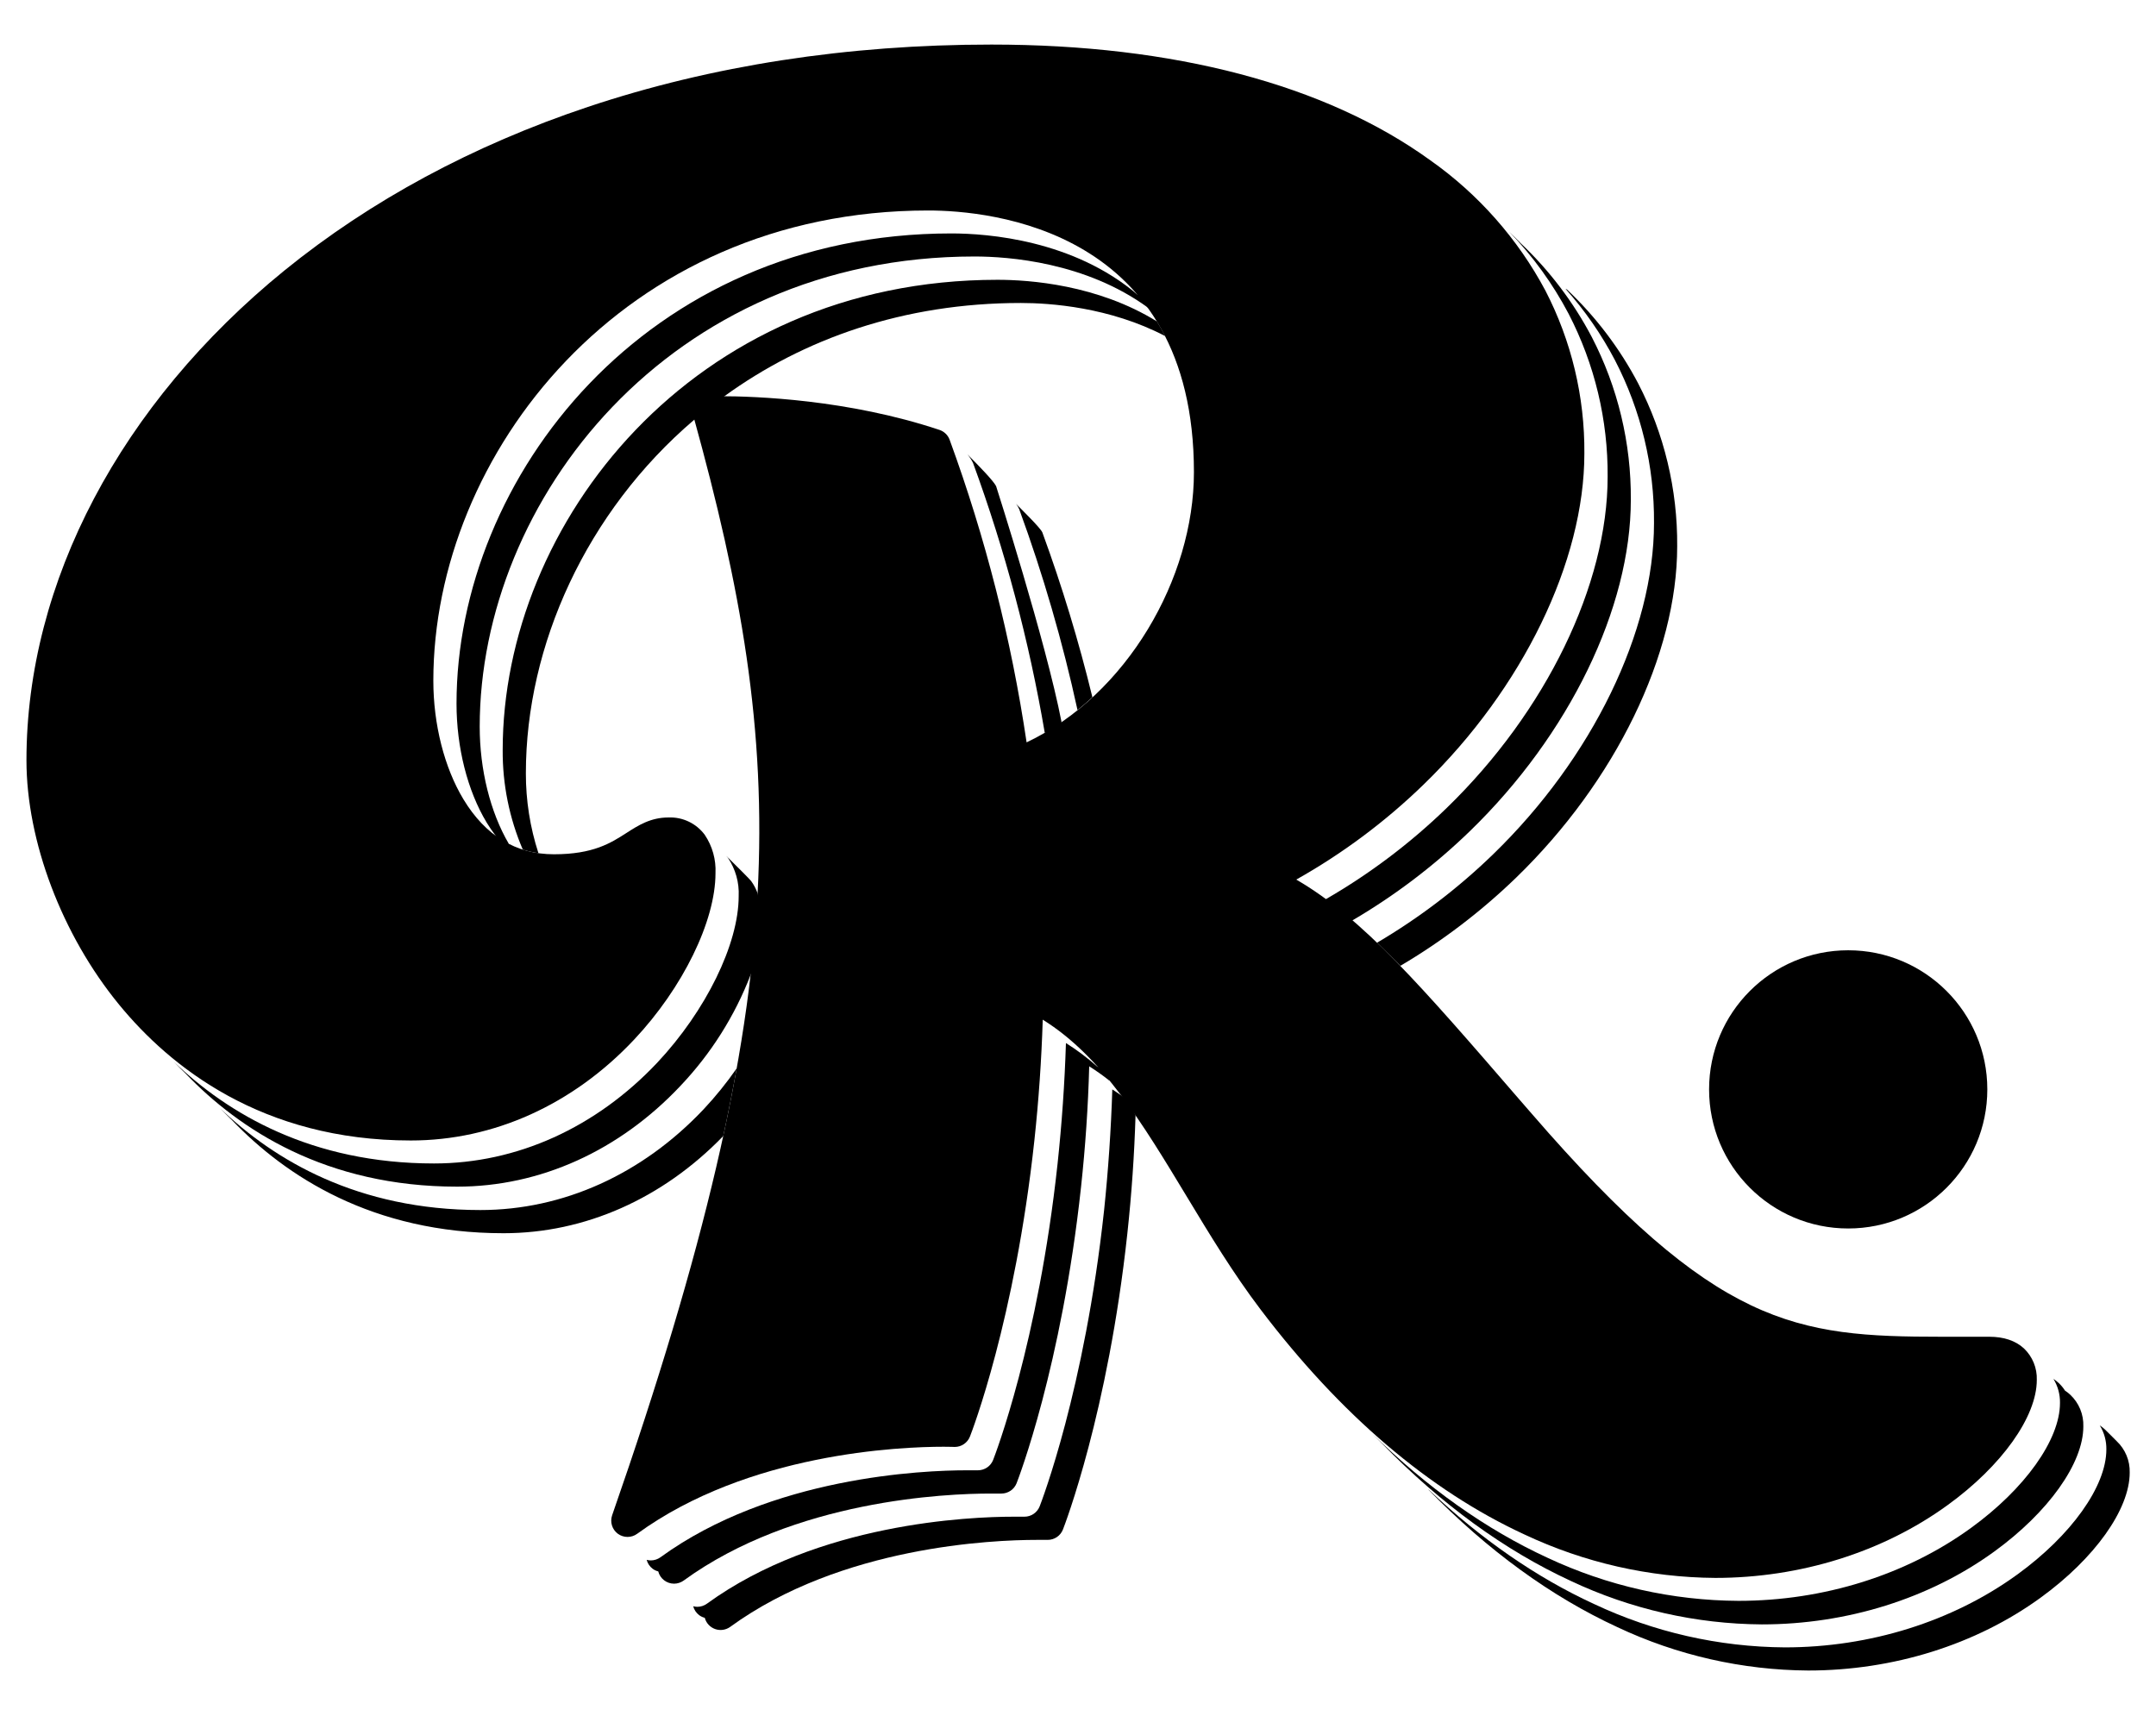
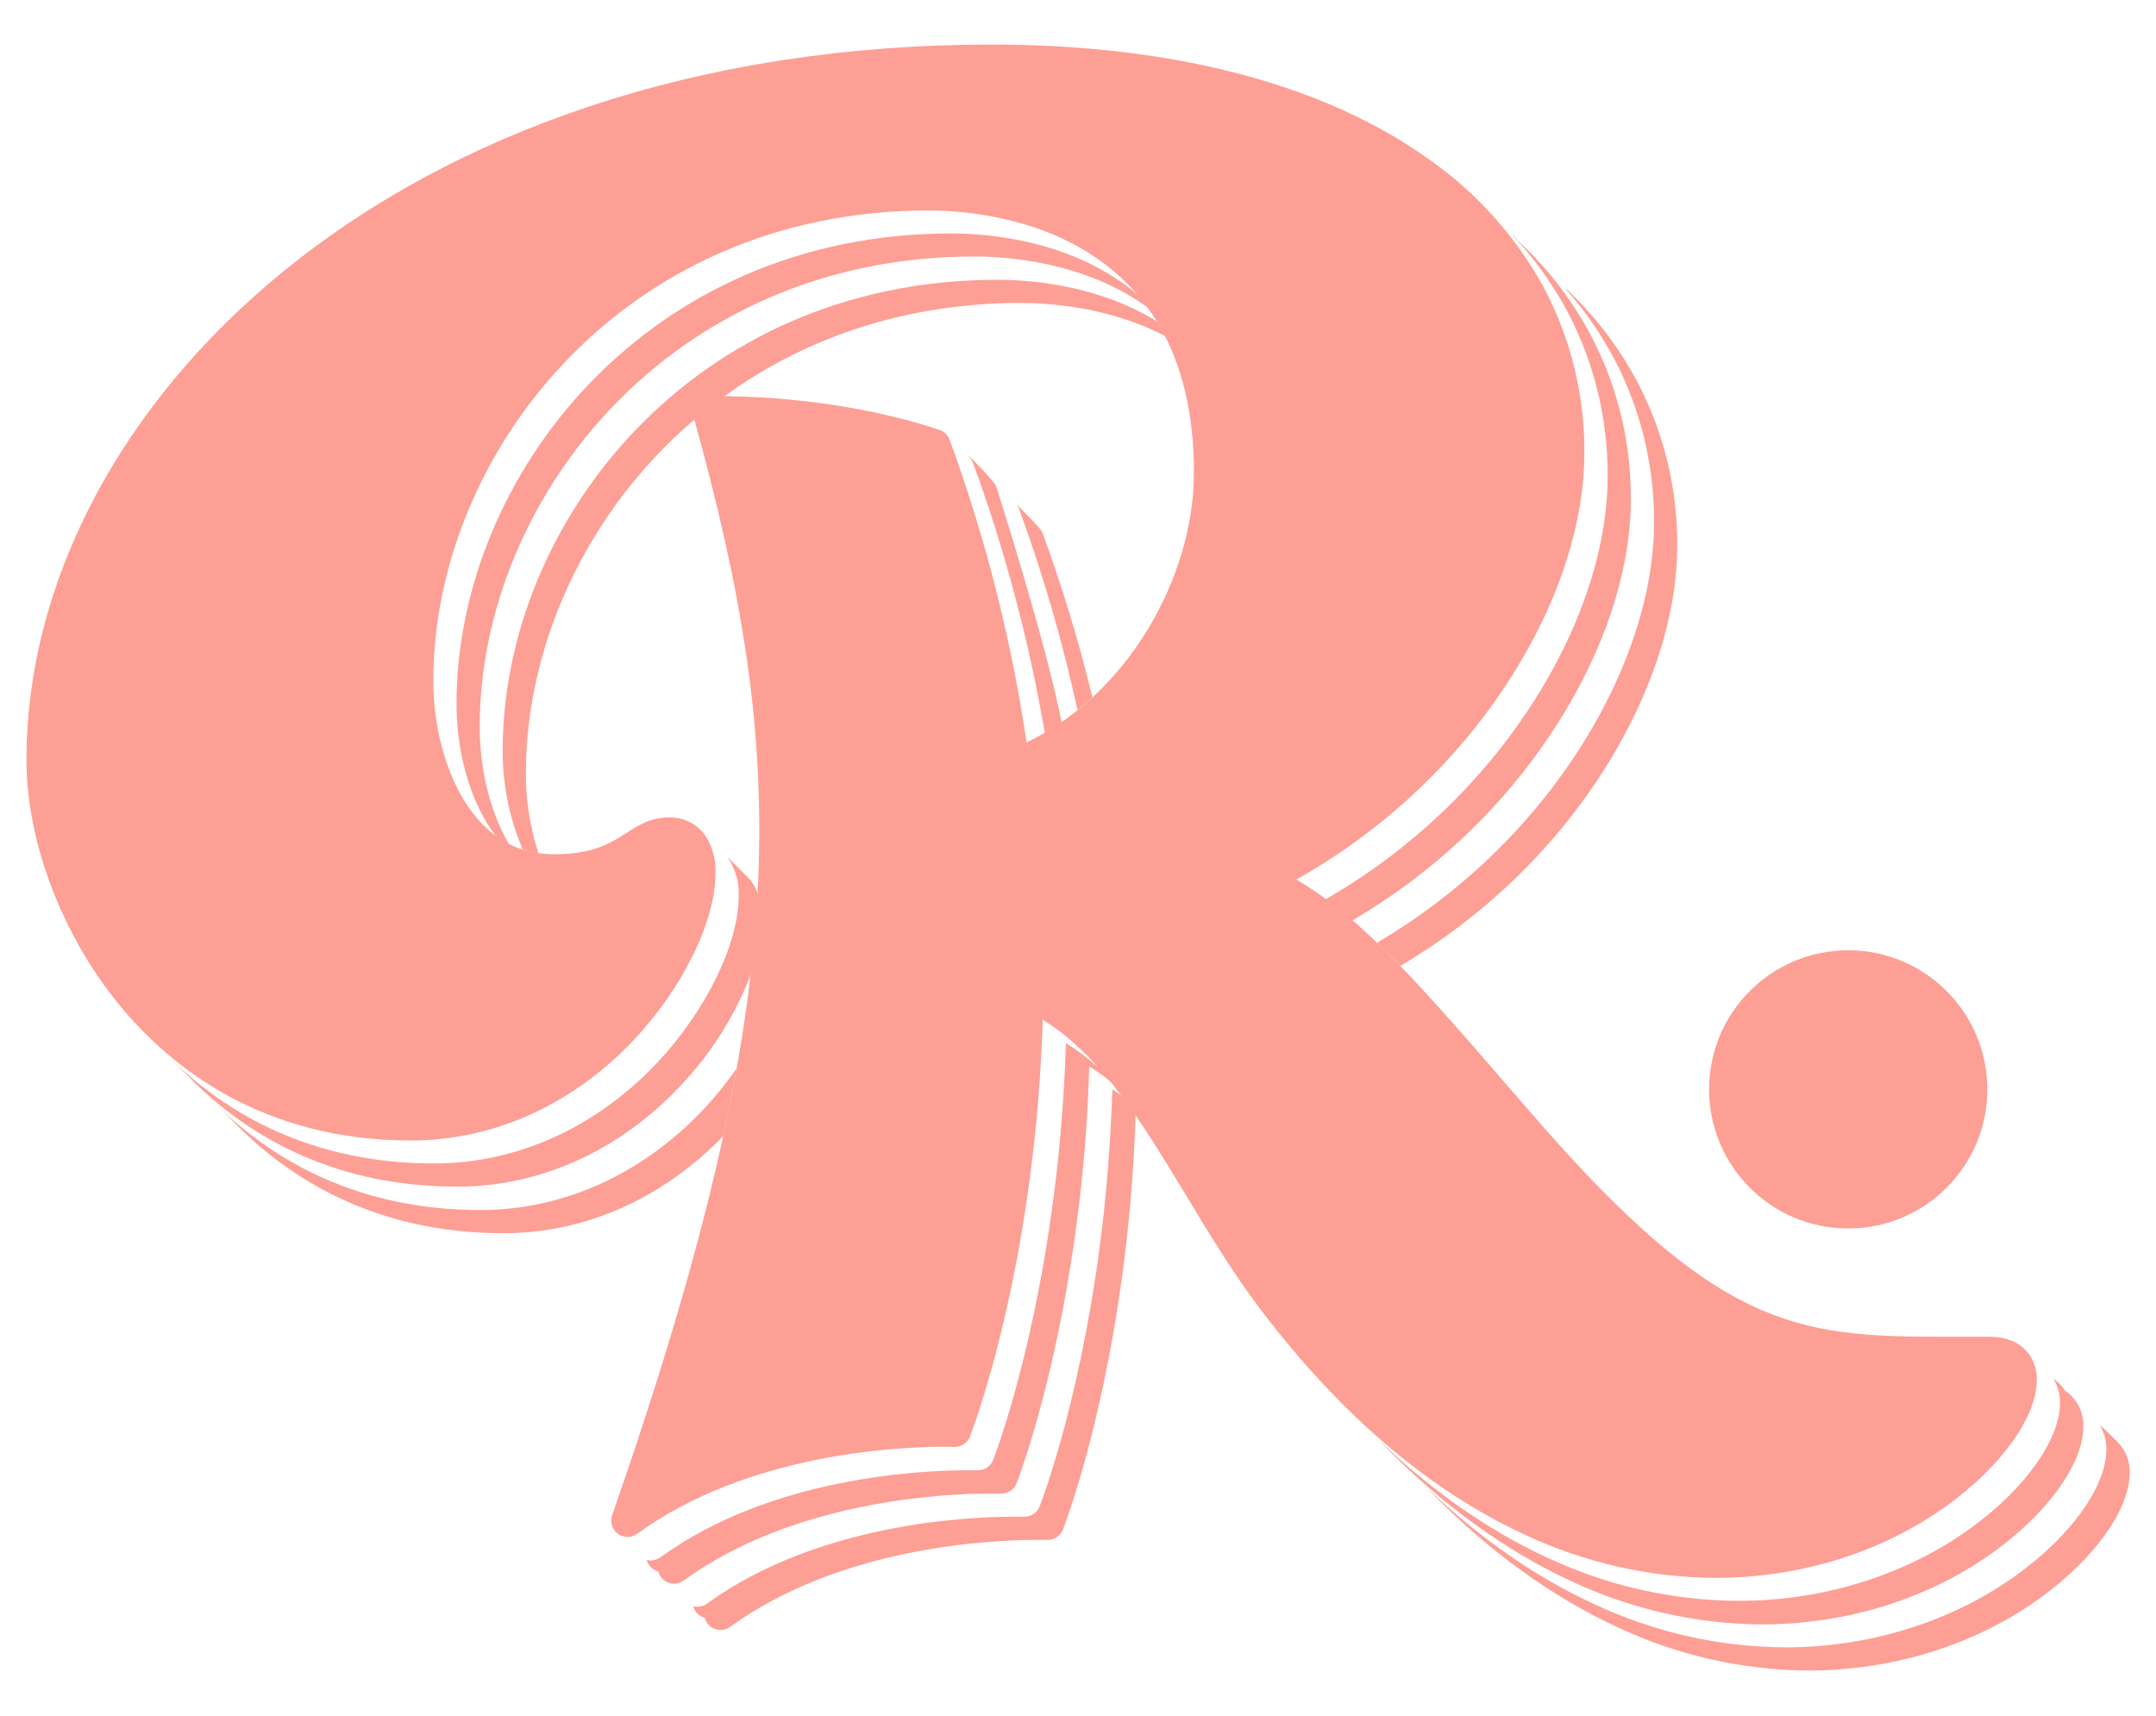
<svg xmlns="http://www.w3.org/2000/svg" viewBox="0 0 527.24 419.53">
-   <path d="M177.15,96.9c19.3-14,43.79-22.8,72.5-22.8,7.11,0,21.71,1,35.28,8.09-.63-1.24-1.3-2.43-2-3.57-14.52-9-31.19-10.19-39-10.19-74.74,0-121,59.7-121,115a60.82,60.82,0,0,0,4.92,24.36,23.82,23.82,0,0,0,3.82.86,62.83,62.83,0,0,1-3.07-19.55c0-31.27,14.79-63.94,41.15-86.43Z" />
-   <path d="M394.93,88.09a85.13,85.13,0,0,1,9.55,39.84c0,26.42-15.07,57.46-39.34,81a150.46,150.46,0,0,1-28.39,21.63c1.4,1.35,5.71,5.65,5.71,5.65a151.16,151.16,0,0,0,28.35-21.61c24.27-23.54,39.34-54.58,39.34-81a85.13,85.13,0,0,0-9.55-39.84,87.78,87.78,0,0,0-17.39-22.94,1.33,1.33,0,0,0-.36-.17A86.33,86.33,0,0,1,394.93,88.09Z" />
-   <path d="M263.5,173.66q1.88-1.5,3.64-3.14a374.67,374.67,0,0,0-12.23-40.29c-.4-1.08-5.55-6.08-6.44-7a5.69,5.69,0,0,1,.77,1.3A375.13,375.13,0,0,1,263.5,173.66Z" />
-   <path d="M274.06,267.81c-.68-.47-1.35-.93-2.05-1.37Q271.54,281.25,270,296c-4.75,43.9-15.31,71.26-15.75,72.4a4,4,0,0,1-3.73,2.54s-1.08,0-2.7,0c-10.72,0-47.8,1.54-74.95,21.28a4,4,0,0,1-2.35.76,3.92,3.92,0,0,1-1-.14,4,4,0,0,0,1.47,2.19,3.85,3.85,0,0,0,1.36.64,4,4,0,0,0,6.21,2.22c27.15-19.74,64.23-21.28,74.95-21.28,1.62,0,2.64,0,2.7,0a4,4,0,0,0,3.73-2.54c.44-1.14,11-28.5,15.75-72.4q1.56-14.39,2-28.87A13.08,13.08,0,0,0,274.06,267.81Z" />
-   <path d="M517.6,352.44c-.4-.36-2.23-2.28-2.84-2.83a9.27,9.27,0,0,0-1.27-1h0a10.82,10.82,0,0,1,1.61,5.89c0,9-8.56,21-21.82,30.61-15.83,11.47-36,17.79-56.8,17.79a111.18,111.18,0,0,1-46.67-10.61c-14.12-6.5-27.65-15.88-40.48-28l0,.06c14.5,14.86,30,26.12,46.19,33.6a111.14,111.14,0,0,0,46.67,10.61c20.8,0,41-6.32,56.8-17.79,13.26-9.61,21.82-21.62,21.82-30.61A10.18,10.18,0,0,0,517.6,352.44Z" />
-   <path d="M180.16,261.28a87.62,87.62,0,0,1-8.08,10c-15,15.9-34.35,24.66-54.6,24.66-29.92,0-50.4-12.15-63.65-24.89l.08.08c.9.94,1.85,1.89,2.83,2.83,13.1,13.68,34.33,27.65,66.41,27.65,19.86,0,38.88-8.44,53.72-23.77Q178.71,269.33,180.16,261.28Z" />
-   <path d="M383.6,76.75a85.25,85.25,0,0,1,9.54,39.84c0,26.42-15.07,57.46-39.34,81a150.59,150.59,0,0,1-29.55,22.31c.19,2.66,3.29,5.42,6.5,5.19a151,151,0,0,0,28.72-21.83c24.27-23.54,39.34-54.58,39.34-81a85.13,85.13,0,0,0-9.55-39.84,88,88,0,0,0-17.39-22.94c-.9-.93-1.82-1.86-2.77-2.77A87.39,87.39,0,0,1,383.6,76.75Z" />
-   <path d="M185.27,218.48a11.78,11.78,0,0,0-1.58-3c-.31-.43-3.27-3.37-6.09-6.16.2.22.35.39.42.49a15.49,15.49,0,0,1,2.62,9.38c0,11.68-8,28-19.9,40.7-15,15.9-34.35,24.66-54.6,24.66-29.92,0-50.4-12.15-63.65-24.89a.6.6,0,0,0,.08.08c.9.94,1.85,1.89,2.83,2.83,13.1,13.68,34.33,27.65,66.41,27.65,20.25,0,39.64-8.76,54.6-24.66a82.45,82.45,0,0,0,17.16-27.17A33.71,33.71,0,0,0,185.27,218.48Z" />
-   <path d="M278.21,72.09c-15.7-13.39-36.6-15-45.57-15-74.74,0-121,59.7-121,115,0,10.73,2.69,21.32,7.36,29.06a34.9,34.9,0,0,0,2.17,3.19c1.18,2.13,2.71,2.73,3.24,2-4.51-7.7-7.1-18.09-7.1-28.61,0-55.3,46.26-115,121-115,8.37,0,27.14,1.4,42.37,12.48C280.91,73.27,280.13,72.18,278.21,72.09Z" />
-   <path d="M259.59,176.57c-3.8-19.63-16-57.68-16-57.68-.65-1.28-4-4.75-7-7.76a10.58,10.58,0,0,1,1.36,2.09,375.31,375.31,0,0,1,17.54,66A4,4,0,0,0,259.59,176.57Z" />
-   <path d="M506.26,341.1a9.29,9.29,0,0,0-1.28-1,9,9,0,0,0-1.55-1.87,10,10,0,0,0-1.28-1h0a10.82,10.82,0,0,1,1.61,5.89c0,9-8.56,21-21.82,30.61-15.83,11.48-36,17.79-56.8,17.79A111.18,111.18,0,0,1,378.47,381c-15.06-6.94-29.45-17.14-43-30.45q1.26,1.28,2.52,2.52c14.5,14.86,30,26.12,46.19,33.6a111.18,111.18,0,0,0,46.67,10.61c20.8,0,41-6.32,56.8-17.79,13.26-9.61,21.82-21.62,21.82-30.61A10.16,10.16,0,0,0,506.26,341.1Z" />
-   <path d="M268.34,260.87a57.61,57.61,0,0,0-7.67-5.77c-.31,9.87-1,19.74-2.05,29.55-4.75,43.9-15.3,71.26-15.75,72.4a4,4,0,0,1-3.73,2.54s-1.08,0-2.7,0c-10.72,0-47.8,1.54-74.94,21.28a4,4,0,0,1-2.36.76,4,4,0,0,1-1-.14,4,4,0,0,0,1.47,2.19,3.85,3.85,0,0,0,1.36.64,4,4,0,0,0,3.86,3,4,4,0,0,0,2.35-.76c27.15-19.74,64.23-21.28,75-21.28,1.62,0,2.65,0,2.7,0a4,4,0,0,0,3.73-2.54c.44-1.14,11-28.5,15.75-72.4,1.06-9.81,1.74-19.68,2-29.55a54.75,54.75,0,0,1,4.89,3.46A4,4,0,0,0,268.34,260.87Z" />
-   <path d="M494.92,329.76c-2.06-1.88-4.91-2.83-8.45-2.83l-11.61,0c-35.88,0-55.14-2.32-100.36-54.64l-3-3.45c-23.8-27.55-38.28-44.31-54.5-53.72a150.94,150.94,0,0,0,31.11-23.22c24.27-23.54,39.34-54.58,39.34-81a85.26,85.26,0,0,0-9.54-39.85,91.87,91.87,0,0,0-28.11-31.83c-25.6-18.53-62.72-28.32-107.35-28.32-35.22,0-68.42,5.13-98.69,15.25-28.11,9.4-53.08,22.86-74.2,40C29.47,98.76,6.47,142.4,6.47,185.93c0,19.82,8.68,42.73,22.66,59.78,12.42,15.15,34.87,33.22,71.34,33.22,20.25,0,39.64-8.76,54.6-24.67,11.91-12.66,19.9-29,19.9-40.7a15.49,15.49,0,0,0-2.62-9.38,10.5,10.5,0,0,0-8.88-4.25c-4.37,0-7.38,1.93-10.29,3.8-3.79,2.43-8.08,5.2-17.71,5.2-9.3,0-16.75-4.53-22.14-13.45-4.67-7.74-7.36-18.33-7.36-29,0-55.31,46.26-115,121-115,15.25,0,65,4.61,65,64,0,26-16.44,54.47-40.92,66.08a375.71,375.71,0,0,0-18.82-74,4,4,0,0,0-2.49-2.42c-22.31-7.44-45-8.24-53.66-8.24h0c-1.73,0-2.71,0-2.75,0a4,4,0,0,0-3.71,5.06c23,83.07,25.33,138.75-19.92,268.62a4,4,0,0,0,1.39,4.53,4,4,0,0,0,4.74,0c27.14-19.74,64.22-21.28,74.94-21.28,1.62,0,2.65.05,2.7.05a4,4,0,0,0,3.73-2.55c.45-1.14,11-28.5,15.75-72.4,1.06-9.81,1.74-19.68,2.05-29.55,14.57,9.07,24.4,25.35,35.2,43.23,5.59,9.26,11.37,18.83,18.09,27.68,19.54,25.76,41.24,44.25,64.51,55a111.19,111.19,0,0,0,46.67,10.62c20.8,0,41-6.32,56.8-17.8,13.26-9.6,21.82-21.62,21.82-30.61A10.16,10.16,0,0,0,494.92,329.76Z" />
-   <circle cx="451.97" cy="266.43" r="34.02" />
+   <style>.col{fill:#fd9f95;}</style>
+   <path class="col" d="M177.15,96.9c19.3-14,43.79-22.8,72.5-22.8,7.11,0,21.71,1,35.28,8.09-.63-1.24-1.3-2.43-2-3.57-14.52-9-31.19-10.19-39-10.19-74.74,0-121,59.7-121,115a60.82,60.82,0,0,0,4.92,24.36,23.82,23.82,0,0,0,3.82.86,62.83,62.83,0,0,1-3.07-19.55c0-31.27,14.79-63.94,41.15-86.43Z" />
+   <path class="col" d="M394.93,88.09a85.13,85.13,0,0,1,9.55,39.84c0,26.42-15.07,57.46-39.34,81a150.46,150.46,0,0,1-28.39,21.63c1.4,1.35,5.71,5.65,5.71,5.65a151.16,151.16,0,0,0,28.35-21.61c24.27-23.54,39.34-54.58,39.34-81a85.13,85.13,0,0,0-9.55-39.84,87.78,87.78,0,0,0-17.39-22.94,1.33,1.33,0,0,0-.36-.17A86.33,86.33,0,0,1,394.93,88.09Z" />
+   <path class="col" d="M263.5,173.66q1.88-1.5,3.64-3.14a374.67,374.67,0,0,0-12.23-40.29c-.4-1.08-5.55-6.08-6.44-7a5.69,5.69,0,0,1,.77,1.3A375.13,375.13,0,0,1,263.5,173.66Z" />
+   <path class="col" d="M274.06,267.81c-.68-.47-1.35-.93-2.05-1.37Q271.54,281.25,270,296c-4.75,43.9-15.31,71.26-15.75,72.4a4,4,0,0,1-3.73,2.54s-1.08,0-2.7,0c-10.72,0-47.8,1.54-74.95,21.28a4,4,0,0,1-2.35.76,3.92,3.92,0,0,1-1-.14,4,4,0,0,0,1.47,2.19,3.85,3.85,0,0,0,1.36.64,4,4,0,0,0,6.21,2.22c27.15-19.74,64.23-21.28,74.95-21.28,1.62,0,2.64,0,2.7,0a4,4,0,0,0,3.73-2.54c.44-1.14,11-28.5,15.75-72.4q1.56-14.39,2-28.87A13.08,13.08,0,0,0,274.06,267.81Z" />
+   <path class="col" d="M517.6,352.44c-.4-.36-2.23-2.28-2.84-2.83a9.27,9.27,0,0,0-1.27-1h0a10.82,10.82,0,0,1,1.61,5.89c0,9-8.56,21-21.82,30.61-15.83,11.47-36,17.79-56.8,17.79a111.18,111.18,0,0,1-46.67-10.61c-14.12-6.5-27.65-15.88-40.48-28l0,.06c14.5,14.86,30,26.12,46.19,33.6a111.14,111.14,0,0,0,46.67,10.61c20.8,0,41-6.32,56.8-17.79,13.26-9.61,21.82-21.62,21.82-30.61A10.18,10.18,0,0,0,517.6,352.44Z" />
+   <path class="col" d="M180.16,261.28a87.62,87.62,0,0,1-8.08,10c-15,15.9-34.35,24.66-54.6,24.66-29.92,0-50.4-12.15-63.65-24.89l.08.08c.9.94,1.85,1.89,2.83,2.83,13.1,13.68,34.33,27.65,66.41,27.65,19.86,0,38.88-8.44,53.72-23.77Q178.71,269.33,180.16,261.28Z" />
+   <path class="col" d="M383.6,76.75a85.25,85.25,0,0,1,9.54,39.84c0,26.42-15.07,57.46-39.34,81a150.59,150.59,0,0,1-29.55,22.31c.19,2.66,3.29,5.42,6.5,5.19a151,151,0,0,0,28.72-21.83c24.27-23.54,39.34-54.58,39.34-81a85.13,85.13,0,0,0-9.55-39.84,88,88,0,0,0-17.39-22.94c-.9-.93-1.82-1.86-2.77-2.77A87.39,87.39,0,0,1,383.6,76.75Z" />
+   <path class="col" d="M185.27,218.48a11.78,11.78,0,0,0-1.58-3c-.31-.43-3.27-3.37-6.09-6.16.2.22.35.39.42.49a15.49,15.49,0,0,1,2.62,9.38c0,11.68-8,28-19.9,40.7-15,15.9-34.35,24.66-54.6,24.66-29.92,0-50.4-12.15-63.65-24.89a.6.6,0,0,0,.08.08c.9.94,1.85,1.89,2.83,2.83,13.1,13.68,34.33,27.65,66.41,27.65,20.25,0,39.64-8.76,54.6-24.66a82.45,82.45,0,0,0,17.16-27.17A33.71,33.71,0,0,0,185.27,218.48Z" />
+   <path class="col" d="M278.21,72.09c-15.7-13.39-36.6-15-45.57-15-74.74,0-121,59.7-121,115,0,10.73,2.69,21.32,7.36,29.06a34.9,34.9,0,0,0,2.17,3.19c1.18,2.13,2.71,2.73,3.24,2-4.51-7.7-7.1-18.09-7.1-28.61,0-55.3,46.26-115,121-115,8.37,0,27.14,1.4,42.37,12.48C280.91,73.27,280.13,72.18,278.21,72.09Z" />
+   <path class="col" d="M259.59,176.57c-3.8-19.63-16-57.68-16-57.68-.65-1.28-4-4.75-7-7.76a10.58,10.58,0,0,1,1.36,2.09,375.31,375.31,0,0,1,17.54,66A4,4,0,0,0,259.59,176.57Z" />
+   <path class="col" d="M506.26,341.1a9.29,9.29,0,0,0-1.28-1,9,9,0,0,0-1.55-1.87,10,10,0,0,0-1.28-1h0a10.82,10.82,0,0,1,1.61,5.89c0,9-8.56,21-21.82,30.61-15.83,11.48-36,17.79-56.8,17.79A111.18,111.18,0,0,1,378.47,381c-15.06-6.94-29.45-17.14-43-30.45q1.26,1.28,2.52,2.52c14.5,14.86,30,26.12,46.19,33.6a111.18,111.18,0,0,0,46.67,10.61c20.8,0,41-6.32,56.8-17.79,13.26-9.61,21.82-21.62,21.82-30.61A10.16,10.16,0,0,0,506.26,341.1Z" />
+   <path class="col" d="M268.34,260.87a57.61,57.61,0,0,0-7.67-5.77c-.31,9.87-1,19.74-2.05,29.55-4.75,43.9-15.3,71.26-15.75,72.4a4,4,0,0,1-3.73,2.54s-1.08,0-2.7,0c-10.72,0-47.8,1.54-74.94,21.28a4,4,0,0,1-2.36.76,4,4,0,0,1-1-.14,4,4,0,0,0,1.47,2.19,3.85,3.85,0,0,0,1.36.64,4,4,0,0,0,3.86,3,4,4,0,0,0,2.35-.76c27.15-19.74,64.23-21.28,75-21.28,1.62,0,2.65,0,2.7,0a4,4,0,0,0,3.73-2.54c.44-1.14,11-28.5,15.75-72.4,1.06-9.81,1.74-19.68,2-29.55a54.75,54.75,0,0,1,4.89,3.46A4,4,0,0,0,268.34,260.87Z" />
+   <path class="col" d="M494.92,329.76c-2.06-1.88-4.91-2.83-8.45-2.83l-11.61,0c-35.88,0-55.14-2.32-100.36-54.64l-3-3.45c-23.8-27.55-38.28-44.31-54.5-53.72a150.94,150.94,0,0,0,31.11-23.22c24.27-23.54,39.34-54.58,39.34-81a85.26,85.26,0,0,0-9.54-39.85,91.87,91.87,0,0,0-28.11-31.83c-25.6-18.53-62.72-28.32-107.35-28.32-35.22,0-68.42,5.13-98.69,15.25-28.11,9.4-53.08,22.86-74.2,40C29.47,98.76,6.47,142.4,6.47,185.93c0,19.82,8.68,42.73,22.66,59.78,12.42,15.15,34.87,33.22,71.34,33.22,20.25,0,39.64-8.76,54.6-24.67,11.91-12.66,19.9-29,19.9-40.7a15.49,15.49,0,0,0-2.62-9.38,10.5,10.5,0,0,0-8.88-4.25c-4.37,0-7.38,1.93-10.29,3.8-3.79,2.43-8.08,5.2-17.71,5.2-9.3,0-16.75-4.53-22.14-13.45-4.67-7.74-7.36-18.33-7.36-29,0-55.31,46.26-115,121-115,15.25,0,65,4.61,65,64,0,26-16.44,54.47-40.92,66.08a375.71,375.71,0,0,0-18.82-74,4,4,0,0,0-2.49-2.42c-22.31-7.44-45-8.24-53.66-8.24h0c-1.73,0-2.71,0-2.75,0a4,4,0,0,0-3.71,5.06c23,83.07,25.33,138.75-19.92,268.62a4,4,0,0,0,1.39,4.53,4,4,0,0,0,4.74,0c27.14-19.74,64.22-21.28,74.94-21.28,1.62,0,2.65.05,2.7.05a4,4,0,0,0,3.73-2.55c.45-1.14,11-28.5,15.75-72.4,1.06-9.81,1.74-19.68,2.05-29.55,14.57,9.07,24.4,25.35,35.2,43.23,5.59,9.26,11.37,18.83,18.09,27.68,19.54,25.76,41.24,44.25,64.51,55a111.19,111.19,0,0,0,46.67,10.62c20.8,0,41-6.32,56.8-17.8,13.26-9.6,21.82-21.62,21.82-30.61A10.16,10.16,0,0,0,494.92,329.76Z" />
+   <circle class="col" cx="451.97" cy="266.43" r="34.02" />
</svg>
